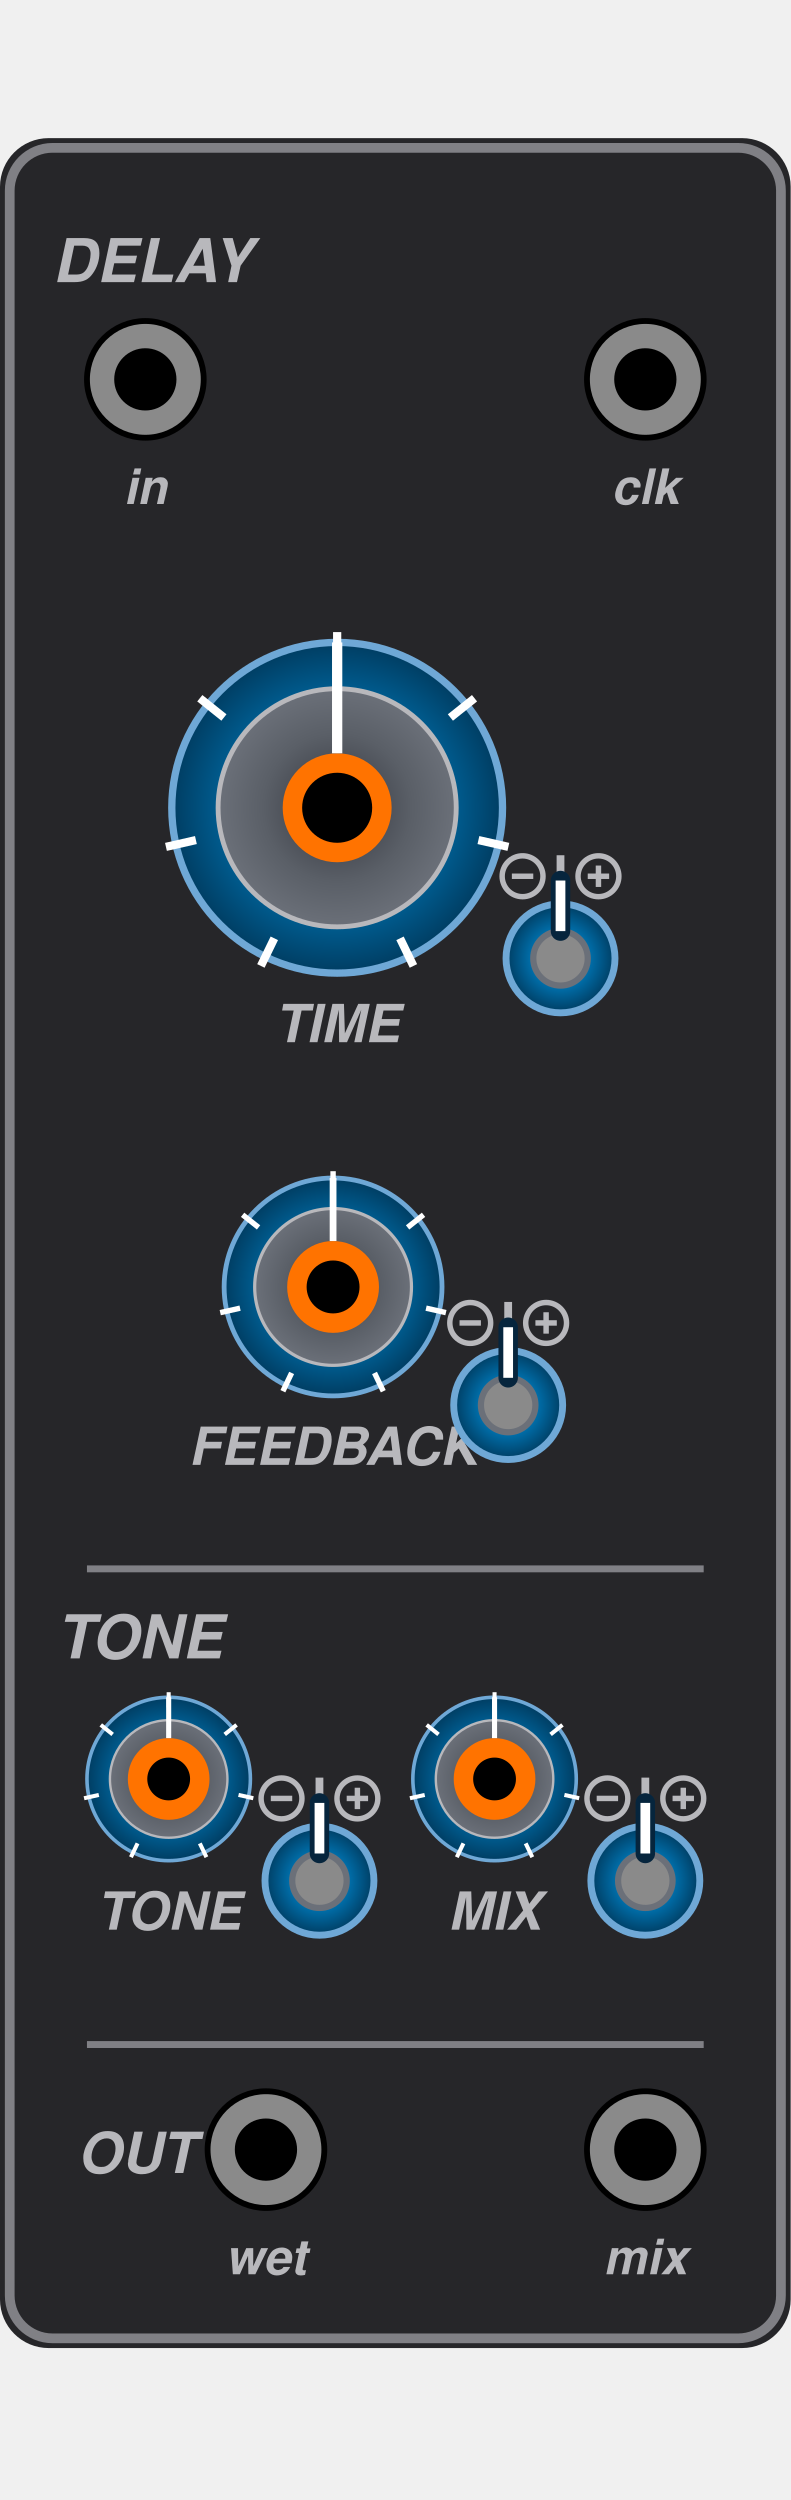
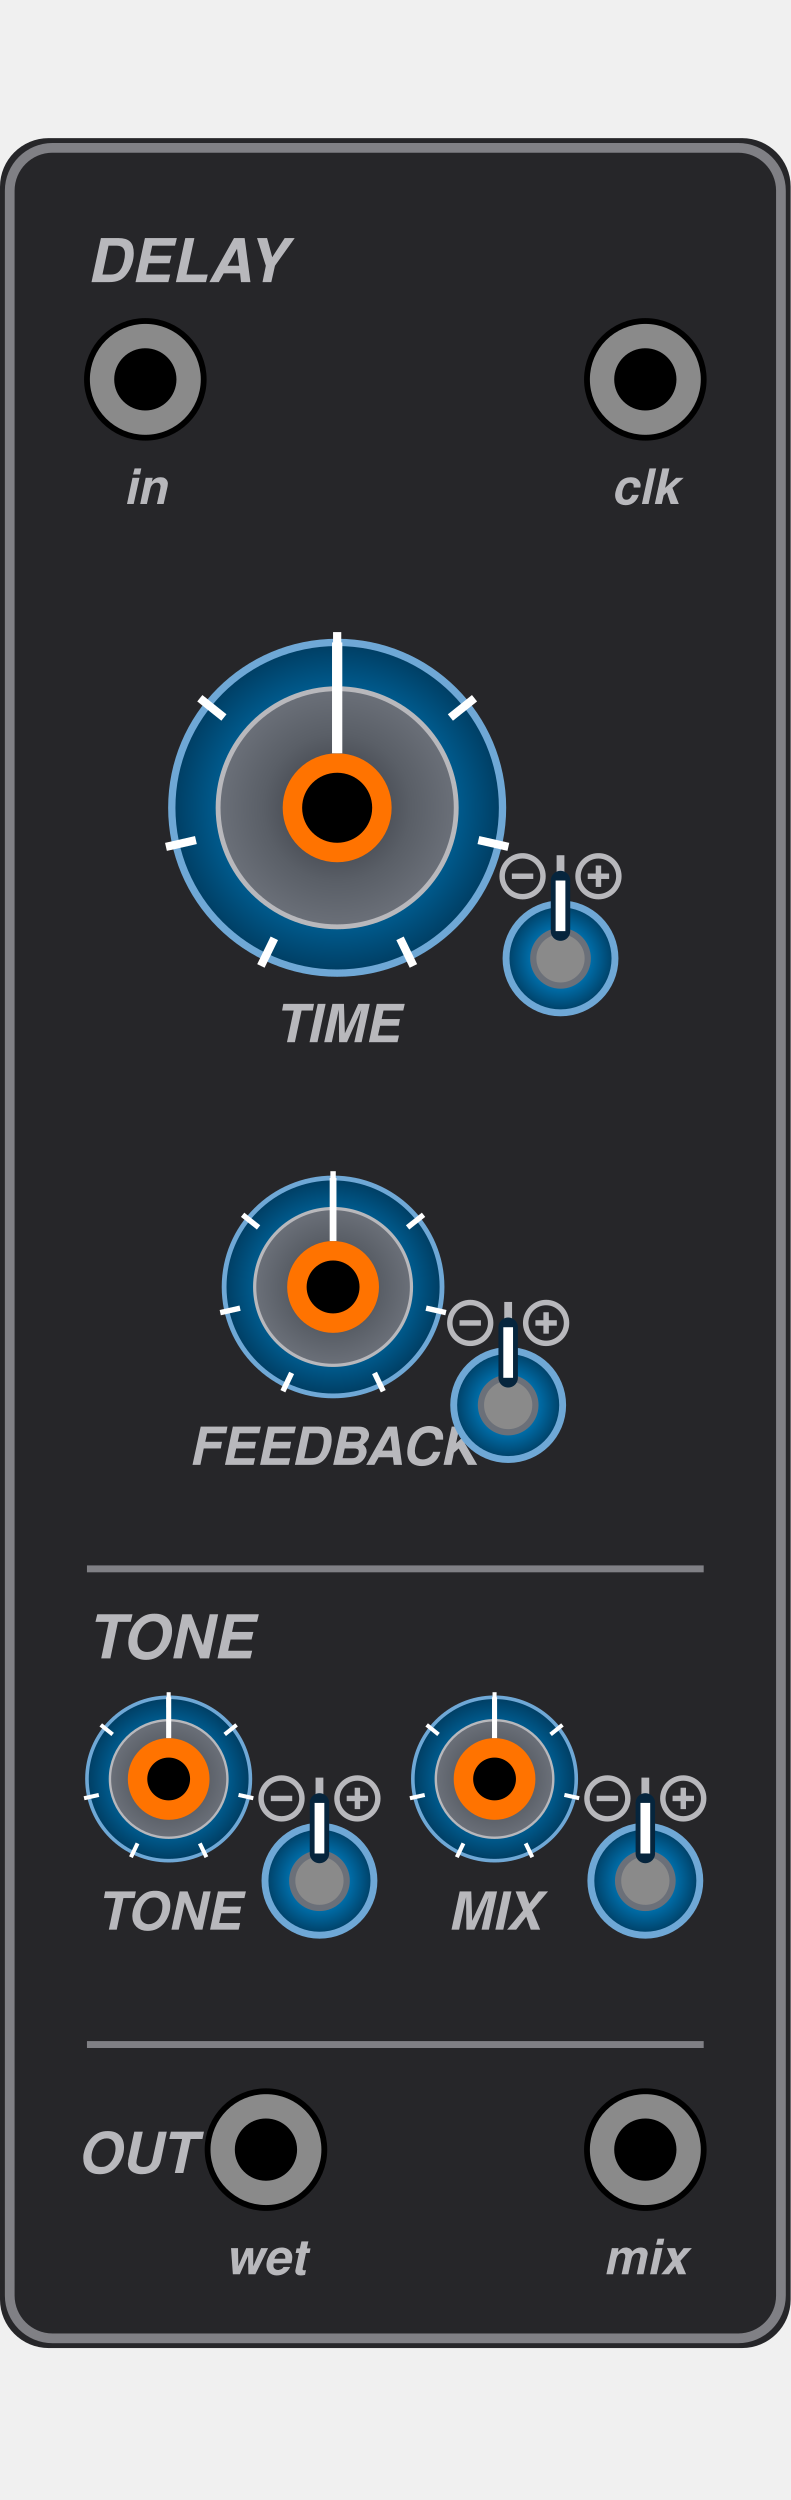
<svg xmlns="http://www.w3.org/2000/svg" width="40.64mm" height="128.5mm" viewBox="3.9 0 40.64 128.5" font-family="Arial Narrow, Helvetica, Arial, sans-serif">
  <defs>
    <linearGradient id="metalStripV" x1="0" y1="0" x2="1" y2="0">
      <stop offset="0" stop-color="#565a62" />
      <stop offset="0.45" stop-color="#6a6f78" />
      <stop offset="0.7" stop-color="#7a7f88" />
      <stop offset="1" stop-color="#8b909a" />
    </linearGradient>
    <linearGradient id="metalStripH" x1="0" y1="0" x2="0" y2="1">
      <stop offset="0" stop-color="#565a62" />
      <stop offset="0.45" stop-color="#6a6f78" />
      <stop offset="0.7" stop-color="#7a7f88" />
      <stop offset="1" stop-color="#8b909a" />
    </linearGradient>
    <radialGradient id="metalDisc">
      <stop offset="0" stop-color="#565a62" />
      <stop offset="0.45" stop-color="#6a6f78" />
      <stop offset="0.7" stop-color="#7a7f88" />
      <stop offset="1" stop-color="#8b909a" />
    </radialGradient>
    <radialGradient id="blueRing">
      <stop offset="0" stop-color="#1688cc" />
      <stop offset="0.55" stop-color="#006da8" />
      <stop offset="1" stop-color="#003d62" />
    </radialGradient>
    <radialGradient id="orangeRing">
      <stop offset="0" stop-color="#f2953a" />
      <stop offset="0.55" stop-color="#d06b00" />
      <stop offset="1" stop-color="#6f3800" />
    </radialGradient>
    <radialGradient id="greenRing">
      <stop offset="0" stop-color="#3ec06a" />
      <stop offset="0.55" stop-color="#149146" />
      <stop offset="1" stop-color="#0a4a24" />
    </radialGradient>
    <radialGradient id="purpleRing">
      <stop offset="0" stop-color="#a07ae0" />
      <stop offset="0.55" stop-color="#7548c0" />
      <stop offset="1" stop-color="#3d2268" />
    </radialGradient>
    <radialGradient id="blueDial">
      <stop offset="0" stop-color="#1d79b7" />
      <stop offset="0.6" stop-color="#00639a" />
      <stop offset="1" stop-color="#00456e" />
    </radialGradient>
    <radialGradient id="knobCap">
      <stop offset="0" stop-color="#3a3d43" />
      <stop offset="0.4" stop-color="#4c5058" />
      <stop offset="0.62" stop-color="#5a5f67" />
      <stop offset="1" stop-color="#6b7079" />
    </radialGradient>
    <radialGradient id="redLed">
      <stop offset="0" stop-color="#ff4a4a" />
      <stop offset="0.55" stop-color="#d00000" />
      <stop offset="1" stop-color="#650000" />
    </radialGradient>
    <radialGradient id="greenLed">
      <stop offset="0" stop-color="#5cf07a" />
      <stop offset="0.55" stop-color="#12a531" />
      <stop offset="1" stop-color="#054d15" />
    </radialGradient>
    <radialGradient id="orangeLed">
      <stop offset="0" stop-color="#ffbf5c" />
      <stop offset="0.55" stop-color="#ef7d00" />
      <stop offset="1" stop-color="#7a3a00" />
    </radialGradient>
  </defs>
  <g transform="translate(3.9 7.0994)">
    <rect x="0" y="0" width="40.64" height="113.591" rx="2.5" fill="#262629" />
    <rect x="0.5" y="0.5" width="39.64" height="112.591" rx="2.2" fill="none" stroke="#808085" stroke-width="0.5" />
-     <text x="7.83" y="7.4" font-size="3.106" font-weight="700" font-style="italic" fill="#b8b8bc" text-anchor="middle" font-family="Arial Narrow, Helvetica, Arial, sans-serif">DELAY</text>
+     <text x="4.47" y="7.4" font-size="3.106" font-weight="700" font-style="italic" fill="#b8b8bc" text-anchor="start" font-family="Arial Narrow, Helvetica, Arial, sans-serif">DELAY</text>
    <g data-wcoast-port="audioIn" data-wcoast-cx="7.47" data-wcoast-cy="12.4">
      <circle cx="7.47" cy="12.4" r="3" fill="#8a8a8a" stroke="#000000" stroke-width="0.3" />
      <circle cx="7.47" cy="12.4" r="1.6" fill="#000000" />
    </g>
    <text x="7.47" y="18.804" font-size="2.506" font-weight="700" font-style="italic" fill="#b8b8bc" text-anchor="middle" font-family="Arial Narrow, Helvetica, Arial, sans-serif">in</text>
    <g data-wcoast-port="clockIn" data-wcoast-cx="33.17" data-wcoast-cy="12.4">
      <circle cx="33.17" cy="12.4" r="3" fill="#8a8a8a" stroke="#000000" stroke-width="0.3" />
      <circle cx="33.17" cy="12.4" r="1.6" fill="#000000" />
    </g>
    <text x="33.17" y="18.804" font-size="2.506" font-weight="700" font-style="italic" fill="#b8b8bc" text-anchor="middle" font-family="Arial Narrow, Helvetica, Arial, sans-serif">clk</text>
    <g data-wcoast-param="time" data-wcoast-cx="17.33" data-wcoast-cy="34.42" data-wcoast-angle-min="-150" data-wcoast-angle-max="150" data-wcoast-port="timeCv">
      <circle cx="17.33" cy="34.42" r="8.5" fill="url(#blueRing)" stroke="#6fa8d6" stroke-width="0.375" />
      <circle cx="17.33" cy="34.42" r="6.12" fill="url(#knobCap)" stroke="#b8b8bc" stroke-width="0.25" />
      <circle cx="17.33" cy="34.42" r="2.8" fill="#ff7300" />
      <circle cx="17.33" cy="34.42" r="1.8" fill="#000000" data-wcoast-role="jackhole" />
      <g data-wcoast-role="indicator">
        <line x1="17.33" y1="25.39" x2="17.33" y2="26.98" stroke="#ffffff" stroke-width="0.422" />
        <line x1="24.39" y1="28.79" x2="23.15" y2="29.78" stroke="#ffffff" stroke-width="0.422" />
        <line x1="26.13" y1="36.43" x2="24.59" y2="36.08" stroke="#ffffff" stroke-width="0.422" />
        <line x1="21.25" y1="42.55" x2="20.56" y2="41.13" stroke="#ffffff" stroke-width="0.422" />
        <line x1="13.41" y1="42.55" x2="14.10" y2="41.13" stroke="#ffffff" stroke-width="0.422" />
        <line x1="8.53" y1="36.43" x2="10.07" y2="36.08" stroke="#ffffff" stroke-width="0.422" />
        <line x1="10.27" y1="28.79" x2="11.51" y2="29.78" stroke="#ffffff" stroke-width="0.422" />
        <line x1="17.33" y1="31.62" x2="17.33" y2="25.92" stroke="#ffffff" stroke-width="0.528" />
      </g>
    </g>
    <text x="17.33" y="46.468" font-size="2.706" font-weight="700" font-style="italic" fill="#b8b8bc" text-anchor="middle" font-family="Arial Narrow, Helvetica, Arial, sans-serif">TIME</text>
    <g data-wcoast-param="timeDepth" data-wcoast-cx="28.81" data-wcoast-cy="42.16" data-wcoast-angle-min="-150" data-wcoast-angle-max="150" data-wcoast-accent-port="timeCv">
      <circle cx="28.81" cy="42.16" r="2.8" fill="url(#blueRing)" stroke="#6fa8d6" stroke-width="0.355" />
      <line x1="28.81" y1="39.01" x2="28.81" y2="36.86" stroke="#b8b8bc" stroke-width="0.4" data-wcoast-role="trim-tick" data-tick-top="36.86" />
      <circle cx="26.86" cy="37.94" r="1.05" fill="none" stroke="#b8b8bc" stroke-width="0.28" />
      <line x1="26.31" y1="37.94" x2="27.41" y2="37.94" stroke="#b8b8bc" stroke-width="0.28" />
      <circle cx="30.76" cy="37.94" r="1.05" fill="none" stroke="#b8b8bc" stroke-width="0.28" />
      <line x1="30.21" y1="37.94" x2="31.31" y2="37.94" stroke="#b8b8bc" stroke-width="0.28" />
      <line x1="30.76" y1="37.39" x2="30.76" y2="38.49" stroke="#b8b8bc" stroke-width="0.28" />
      <circle cx="28.81" cy="42.16" r="1.4" fill="#8a8a8a" stroke="#6b7079" stroke-width="0.32" data-wcoast-role="trim-accent" />
      <g data-wcoast-role="indicator">
        <line x1="28.81" y1="40.76" x2="28.81" y2="38.16" stroke="#06253d" stroke-width="1" stroke-linecap="round" />
        <line x1="28.81" y1="40.76" x2="28.81" y2="38.16" stroke="#ffffff" stroke-width="0.5" />
      </g>
    </g>
    <g data-wcoast-param="feedback" data-wcoast-cx="17.12" data-wcoast-cy="59.05" data-wcoast-angle-min="-150" data-wcoast-angle-max="150" data-wcoast-port="feedbackCv">
      <circle cx="17.12" cy="59.05" r="5.6" fill="url(#blueRing)" stroke="#6fa8d6" stroke-width="0.247" />
      <circle cx="17.12" cy="59.05" r="4.03" fill="url(#knobCap)" stroke="#b8b8bc" stroke-width="0.165" />
      <circle cx="17.12" cy="59.05" r="2.36" fill="#ff7300" />
      <circle cx="17.12" cy="59.05" r="1.36" fill="#000000" data-wcoast-role="jackhole" />
      <g data-wcoast-role="indicator">
        <line x1="17.12" y1="53.10" x2="17.12" y2="54.15" stroke="#ffffff" stroke-width="0.278" />
        <line x1="21.77" y1="55.34" x2="20.95" y2="55.99" stroke="#ffffff" stroke-width="0.278" />
        <line x1="22.92" y1="60.37" x2="21.90" y2="60.14" stroke="#ffffff" stroke-width="0.278" />
        <line x1="19.70" y1="64.41" x2="19.25" y2="63.47" stroke="#ffffff" stroke-width="0.278" />
        <line x1="14.54" y1="64.41" x2="14.99" y2="63.47" stroke="#ffffff" stroke-width="0.278" />
        <line x1="11.32" y1="60.37" x2="12.34" y2="60.14" stroke="#ffffff" stroke-width="0.278" />
        <line x1="12.47" y1="55.34" x2="13.29" y2="55.99" stroke="#ffffff" stroke-width="0.278" />
        <line x1="17.12" y1="56.69" x2="17.12" y2="53.45" stroke="#ffffff" stroke-width="0.348" />
      </g>
    </g>
    <text x="17.12" y="68.198" font-size="2.706" font-weight="700" font-style="italic" fill="#b8b8bc" text-anchor="middle" font-family="Arial Narrow, Helvetica, Arial, sans-serif">FEEDBACK</text>
    <g data-wcoast-param="feedbackDepth" data-wcoast-cx="26.12" data-wcoast-cy="65.12" data-wcoast-angle-min="-150" data-wcoast-angle-max="150" data-wcoast-accent-port="feedbackCv">
      <circle cx="26.12" cy="65.12" r="2.8" fill="url(#blueRing)" stroke="#6fa8d6" stroke-width="0.355" />
      <line x1="26.12" y1="61.97" x2="26.12" y2="59.82" stroke="#b8b8bc" stroke-width="0.4" data-wcoast-role="trim-tick" data-tick-top="59.82" />
      <circle cx="24.17" cy="60.9" r="1.05" fill="none" stroke="#b8b8bc" stroke-width="0.28" />
      <line x1="23.62" y1="60.9" x2="24.72" y2="60.9" stroke="#b8b8bc" stroke-width="0.28" />
      <circle cx="28.07" cy="60.9" r="1.05" fill="none" stroke="#b8b8bc" stroke-width="0.28" />
      <line x1="27.52" y1="60.9" x2="28.62" y2="60.9" stroke="#b8b8bc" stroke-width="0.28" />
      <line x1="28.07" y1="60.35" x2="28.07" y2="61.45" stroke="#b8b8bc" stroke-width="0.28" />
      <circle cx="26.12" cy="65.12" r="1.4" fill="#8a8a8a" stroke="#6b7079" stroke-width="0.32" data-wcoast-role="trim-accent" />
      <g data-wcoast-role="indicator">
        <line x1="26.12" y1="63.72" x2="26.12" y2="61.12" stroke="#06253d" stroke-width="1" stroke-linecap="round" />
        <line x1="26.12" y1="63.72" x2="26.12" y2="61.12" stroke="#ffffff" stroke-width="0.5" />
      </g>
    </g>
    <line x1="4.47" y1="73.54" x2="36.17" y2="73.54" stroke="#808085" stroke-width="0.355" />
-     <text x="7.158" y="78.14" font-size="3.106" font-weight="700" font-style="italic" fill="#b8b8bc" text-anchor="middle" font-family="Arial Narrow, Helvetica, Arial, sans-serif">TONE</text>
+     <text x="4.47" y="78.14" font-size="3.106" font-weight="700" font-style="italic" fill="#b8b8bc" text-anchor="start" font-family="Arial Narrow, Helvetica, Arial, sans-serif">TONE</text>
    <g data-wcoast-param="tone" data-wcoast-cx="8.67" data-wcoast-cy="84.34" data-wcoast-angle-min="-150" data-wcoast-angle-max="150" data-wcoast-port="toneCv">
      <circle cx="8.67" cy="84.34" r="4.2" fill="url(#blueRing)" stroke="#6fa8d6" stroke-width="0.185" />
      <circle cx="8.67" cy="84.34" r="3.02" fill="url(#knobCap)" stroke="#b8b8bc" stroke-width="0.123" />
      <circle cx="8.67" cy="84.34" r="2.1" fill="#ff7300" />
      <circle cx="8.67" cy="84.34" r="1.1" fill="#000000" data-wcoast-role="jackhole" />
      <g data-wcoast-role="indicator">
        <line x1="8.67" y1="79.88" x2="8.67" y2="80.66" stroke="#ffffff" stroke-width="0.209" />
        <line x1="12.16" y1="81.56" x2="11.55" y2="82.05" stroke="#ffffff" stroke-width="0.209" />
        <line x1="13.02" y1="85.33" x2="12.26" y2="85.16" stroke="#ffffff" stroke-width="0.209" />
        <line x1="10.61" y1="88.36" x2="10.27" y2="87.65" stroke="#ffffff" stroke-width="0.209" />
        <line x1="6.73" y1="88.36" x2="7.07" y2="87.65" stroke="#ffffff" stroke-width="0.209" />
        <line x1="4.32" y1="85.33" x2="5.08" y2="85.16" stroke="#ffffff" stroke-width="0.209" />
        <line x1="5.18" y1="81.56" x2="5.79" y2="82.05" stroke="#ffffff" stroke-width="0.209" />
        <line x1="8.67" y1="82.24" x2="8.67" y2="80.14" stroke="#ffffff" stroke-width="0.261" />
      </g>
    </g>
    <text x="8.67" y="92.088" font-size="2.706" font-weight="700" font-style="italic" fill="#b8b8bc" text-anchor="middle" font-family="Arial Narrow, Helvetica, Arial, sans-serif">TONE</text>
    <g data-wcoast-param="toneDepth" data-wcoast-cx="16.42" data-wcoast-cy="89.57" data-wcoast-angle-min="-150" data-wcoast-angle-max="150" data-wcoast-accent-port="toneCv">
      <circle cx="16.42" cy="89.57" r="2.8" fill="url(#blueRing)" stroke="#6fa8d6" stroke-width="0.355" />
      <line x1="16.42" y1="86.42" x2="16.42" y2="84.27" stroke="#b8b8bc" stroke-width="0.4" data-wcoast-role="trim-tick" data-tick-top="84.27" />
      <circle cx="14.47" cy="85.34" r="1.05" fill="none" stroke="#b8b8bc" stroke-width="0.28" />
      <line x1="13.92" y1="85.34" x2="15.02" y2="85.34" stroke="#b8b8bc" stroke-width="0.28" />
      <circle cx="18.37" cy="85.34" r="1.05" fill="none" stroke="#b8b8bc" stroke-width="0.28" />
      <line x1="17.82" y1="85.34" x2="18.92" y2="85.34" stroke="#b8b8bc" stroke-width="0.28" />
      <line x1="18.37" y1="84.79" x2="18.37" y2="85.89" stroke="#b8b8bc" stroke-width="0.28" />
      <circle cx="16.42" cy="89.57" r="1.4" fill="#8a8a8a" stroke="#6b7079" stroke-width="0.32" data-wcoast-role="trim-accent" />
      <g data-wcoast-role="indicator">
        <line x1="16.42" y1="88.17" x2="16.42" y2="85.57" stroke="#06253d" stroke-width="1" stroke-linecap="round" />
        <line x1="16.42" y1="88.17" x2="16.42" y2="85.57" stroke="#ffffff" stroke-width="0.5" />
      </g>
    </g>
    <g data-wcoast-param="mix" data-wcoast-cx="25.42" data-wcoast-cy="84.34" data-wcoast-angle-min="-150" data-wcoast-angle-max="150" data-wcoast-port="mixCv">
      <circle cx="25.42" cy="84.34" r="4.2" fill="url(#blueRing)" stroke="#6fa8d6" stroke-width="0.185" />
      <circle cx="25.42" cy="84.34" r="3.02" fill="url(#knobCap)" stroke="#b8b8bc" stroke-width="0.123" />
      <circle cx="25.42" cy="84.34" r="2.1" fill="#ff7300" />
      <circle cx="25.42" cy="84.34" r="1.1" fill="#000000" data-wcoast-role="jackhole" />
      <g data-wcoast-role="indicator">
        <line x1="25.42" y1="79.88" x2="25.42" y2="80.66" stroke="#ffffff" stroke-width="0.209" />
        <line x1="28.91" y1="81.56" x2="28.30" y2="82.05" stroke="#ffffff" stroke-width="0.209" />
        <line x1="29.77" y1="85.33" x2="29.01" y2="85.16" stroke="#ffffff" stroke-width="0.209" />
        <line x1="27.36" y1="88.36" x2="27.02" y2="87.65" stroke="#ffffff" stroke-width="0.209" />
        <line x1="23.48" y1="88.36" x2="23.82" y2="87.65" stroke="#ffffff" stroke-width="0.209" />
        <line x1="21.07" y1="85.33" x2="21.83" y2="85.16" stroke="#ffffff" stroke-width="0.209" />
        <line x1="21.93" y1="81.56" x2="22.54" y2="82.05" stroke="#ffffff" stroke-width="0.209" />
        <line x1="25.42" y1="82.24" x2="25.42" y2="80.14" stroke="#ffffff" stroke-width="0.261" />
      </g>
    </g>
    <text x="25.42" y="92.088" font-size="2.706" font-weight="700" font-style="italic" fill="#b8b8bc" text-anchor="middle" font-family="Arial Narrow, Helvetica, Arial, sans-serif">MIX</text>
    <g data-wcoast-param="mixDepth" data-wcoast-cx="33.17" data-wcoast-cy="89.57" data-wcoast-angle-min="-150" data-wcoast-angle-max="150" data-wcoast-accent-port="mixCv">
      <circle cx="33.17" cy="89.57" r="2.8" fill="url(#blueRing)" stroke="#6fa8d6" stroke-width="0.355" />
      <line x1="33.17" y1="86.42" x2="33.17" y2="84.27" stroke="#b8b8bc" stroke-width="0.4" data-wcoast-role="trim-tick" data-tick-top="84.27" />
      <circle cx="31.22" cy="85.34" r="1.05" fill="none" stroke="#b8b8bc" stroke-width="0.28" />
      <line x1="30.67" y1="85.34" x2="31.77" y2="85.34" stroke="#b8b8bc" stroke-width="0.28" />
      <circle cx="35.12" cy="85.34" r="1.05" fill="none" stroke="#b8b8bc" stroke-width="0.28" />
      <line x1="34.57" y1="85.34" x2="35.67" y2="85.34" stroke="#b8b8bc" stroke-width="0.28" />
      <line x1="35.12" y1="84.79" x2="35.12" y2="85.89" stroke="#b8b8bc" stroke-width="0.28" />
      <circle cx="33.17" cy="89.57" r="1.4" fill="#8a8a8a" stroke="#6b7079" stroke-width="0.32" data-wcoast-role="trim-accent" />
      <g data-wcoast-role="indicator">
        <line x1="33.17" y1="88.17" x2="33.17" y2="85.57" stroke="#06253d" stroke-width="1" stroke-linecap="round" />
        <line x1="33.17" y1="88.17" x2="33.17" y2="85.57" stroke="#ffffff" stroke-width="0.5" />
      </g>
    </g>
    <line x1="4.47" y1="97.99" x2="36.17" y2="97.99" stroke="#808085" stroke-width="0.355" />
    <text x="3.97" y="104.59" font-size="2.906" font-weight="700" font-style="italic" fill="#b8b8bc" text-anchor="start" font-family="Arial Narrow, Helvetica, Arial, sans-serif">OUT</text>
    <g data-wcoast-port="wetOut" data-wcoast-cx="13.67" data-wcoast-cy="103.3912">
      <circle cx="13.67" cy="103.391" r="3" fill="#8a8a8a" stroke="#000000" stroke-width="0.3" />
      <circle cx="13.67" cy="103.391" r="1.6" fill="#000000" />
    </g>
    <text x="13.67" y="109.796" font-size="2.506" font-weight="700" font-style="italic" fill="#b8b8bc" text-anchor="middle" font-family="Arial Narrow, Helvetica, Arial, sans-serif">wet</text>
    <g data-wcoast-port="mixOut" data-wcoast-cx="33.17" data-wcoast-cy="103.3912">
      <circle cx="33.17" cy="103.391" r="3" fill="#8a8a8a" stroke="#000000" stroke-width="0.3" />
      <circle cx="33.17" cy="103.391" r="1.6" fill="#000000" />
    </g>
    <text x="33.17" y="109.796" font-size="2.506" font-weight="700" font-style="italic" fill="#b8b8bc" text-anchor="middle" font-family="Arial Narrow, Helvetica, Arial, sans-serif">mix</text>
  </g>
</svg>
